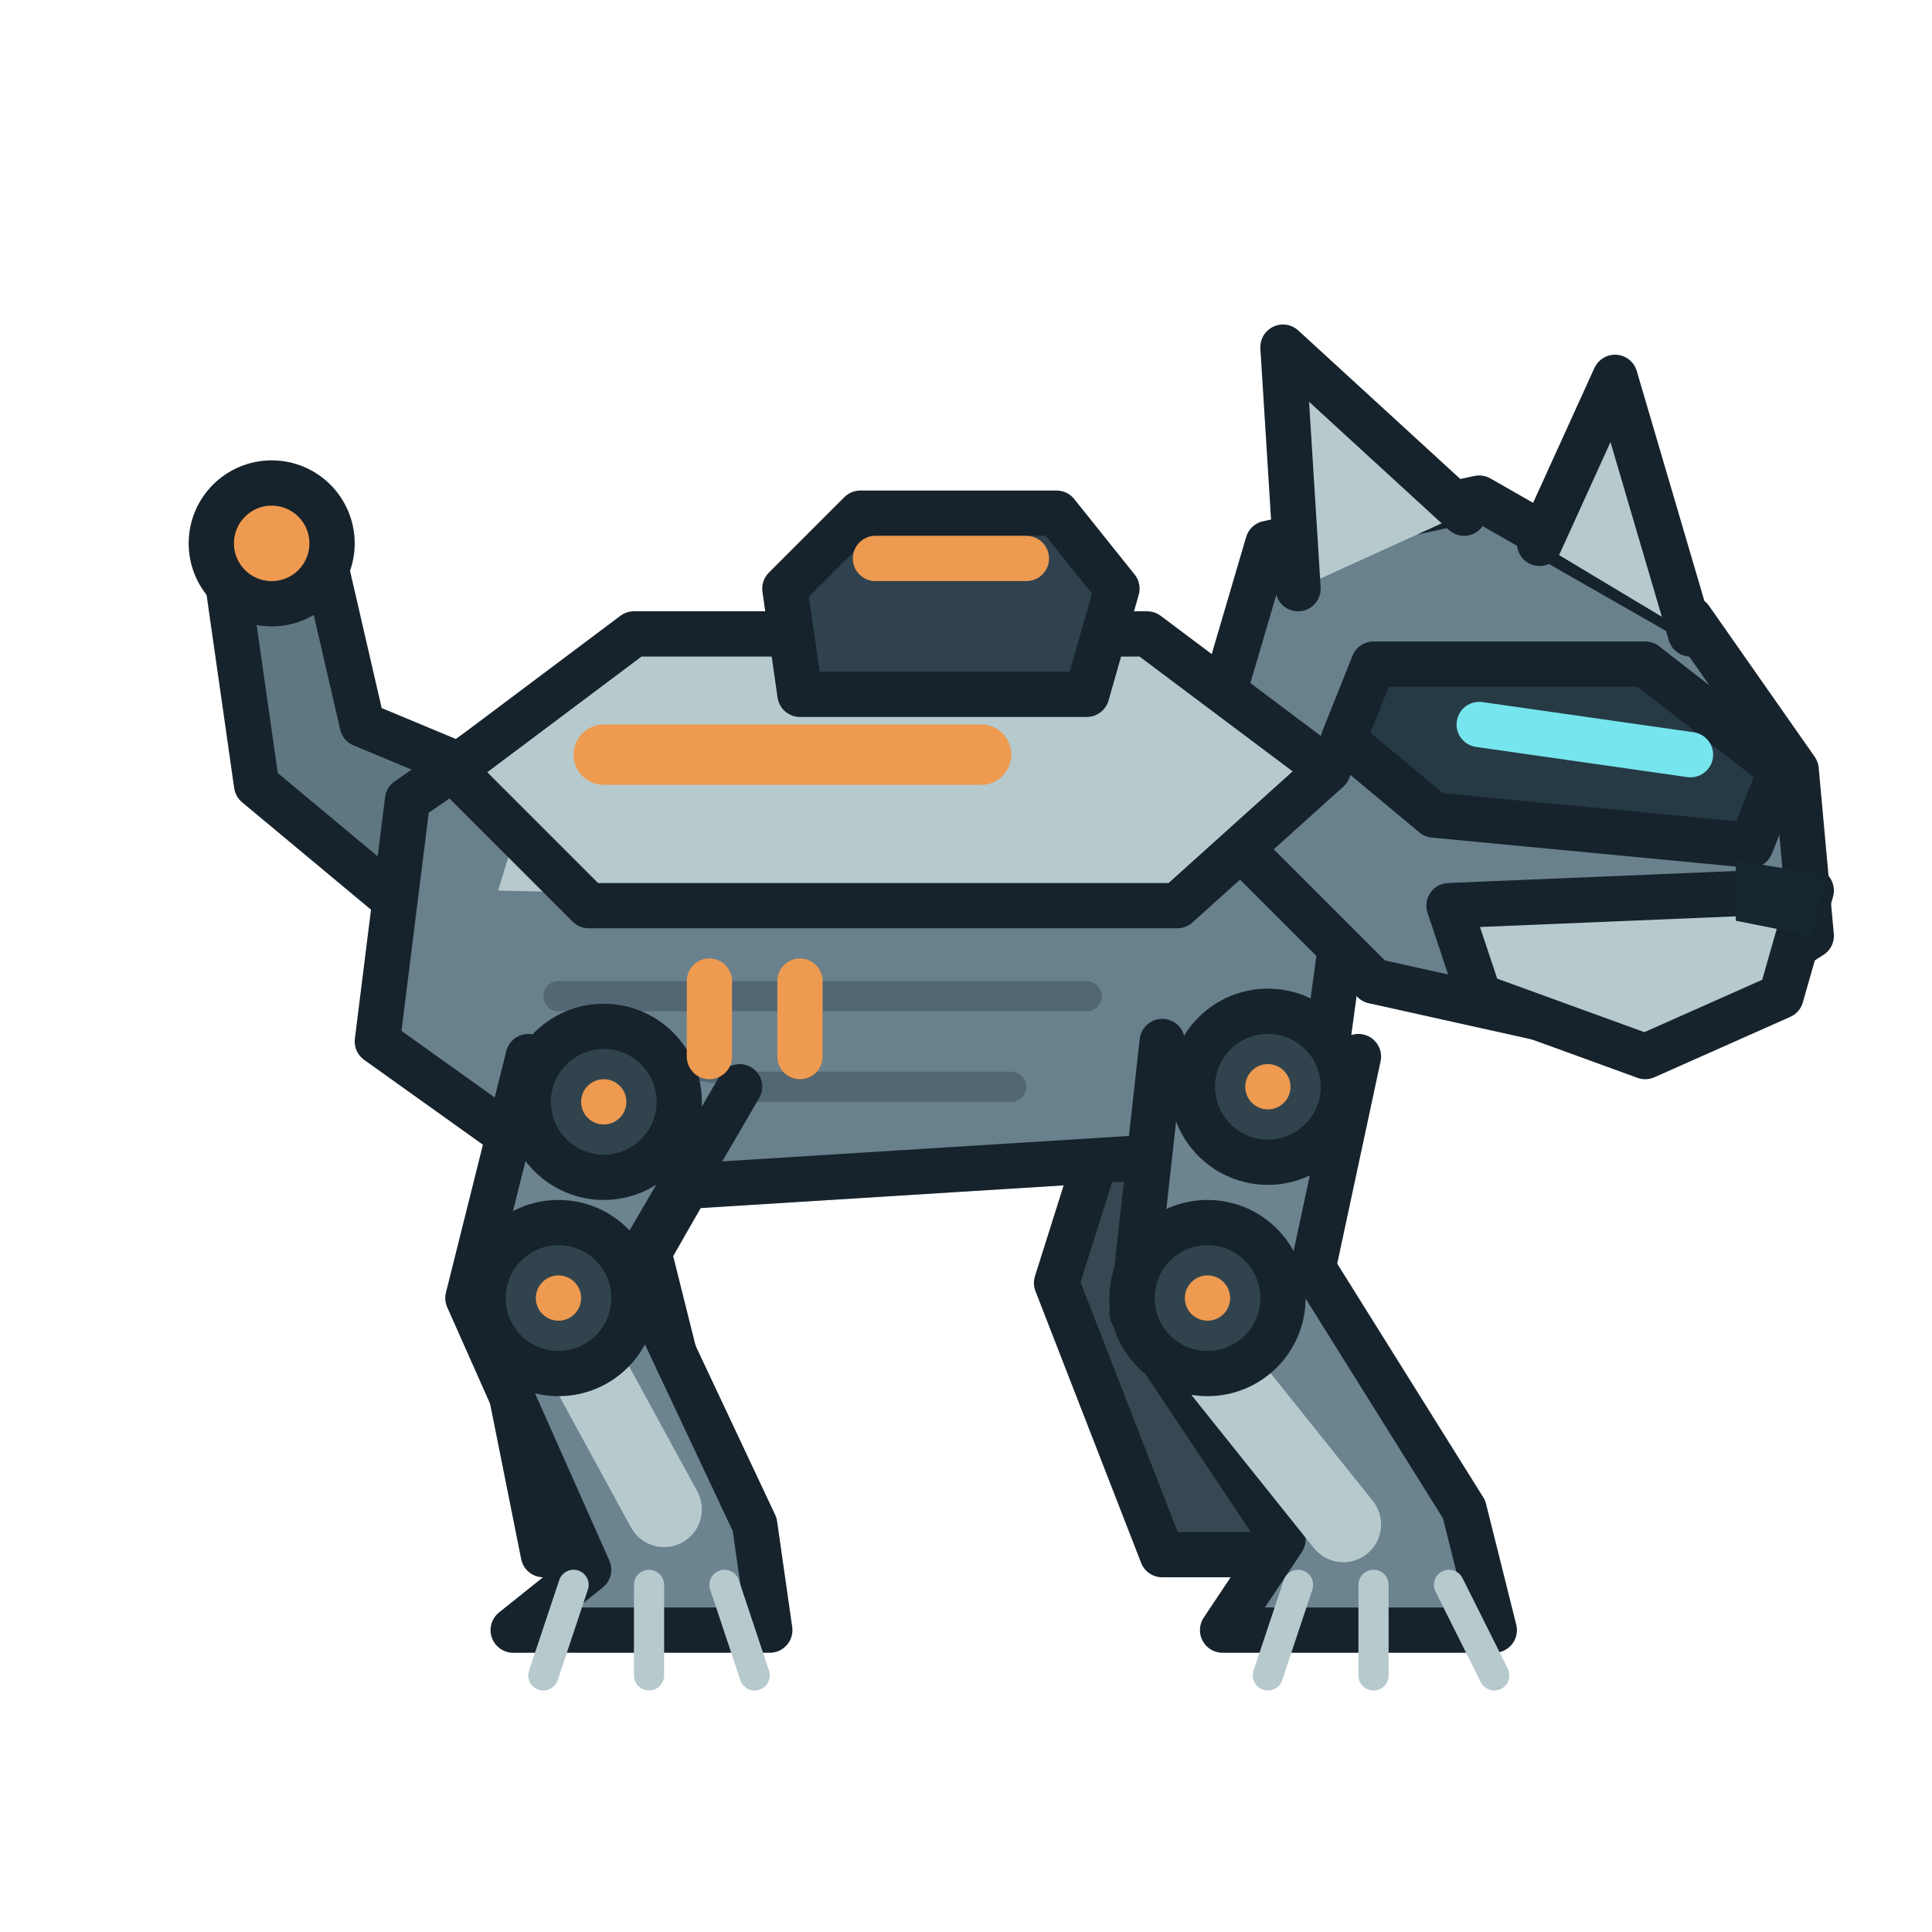
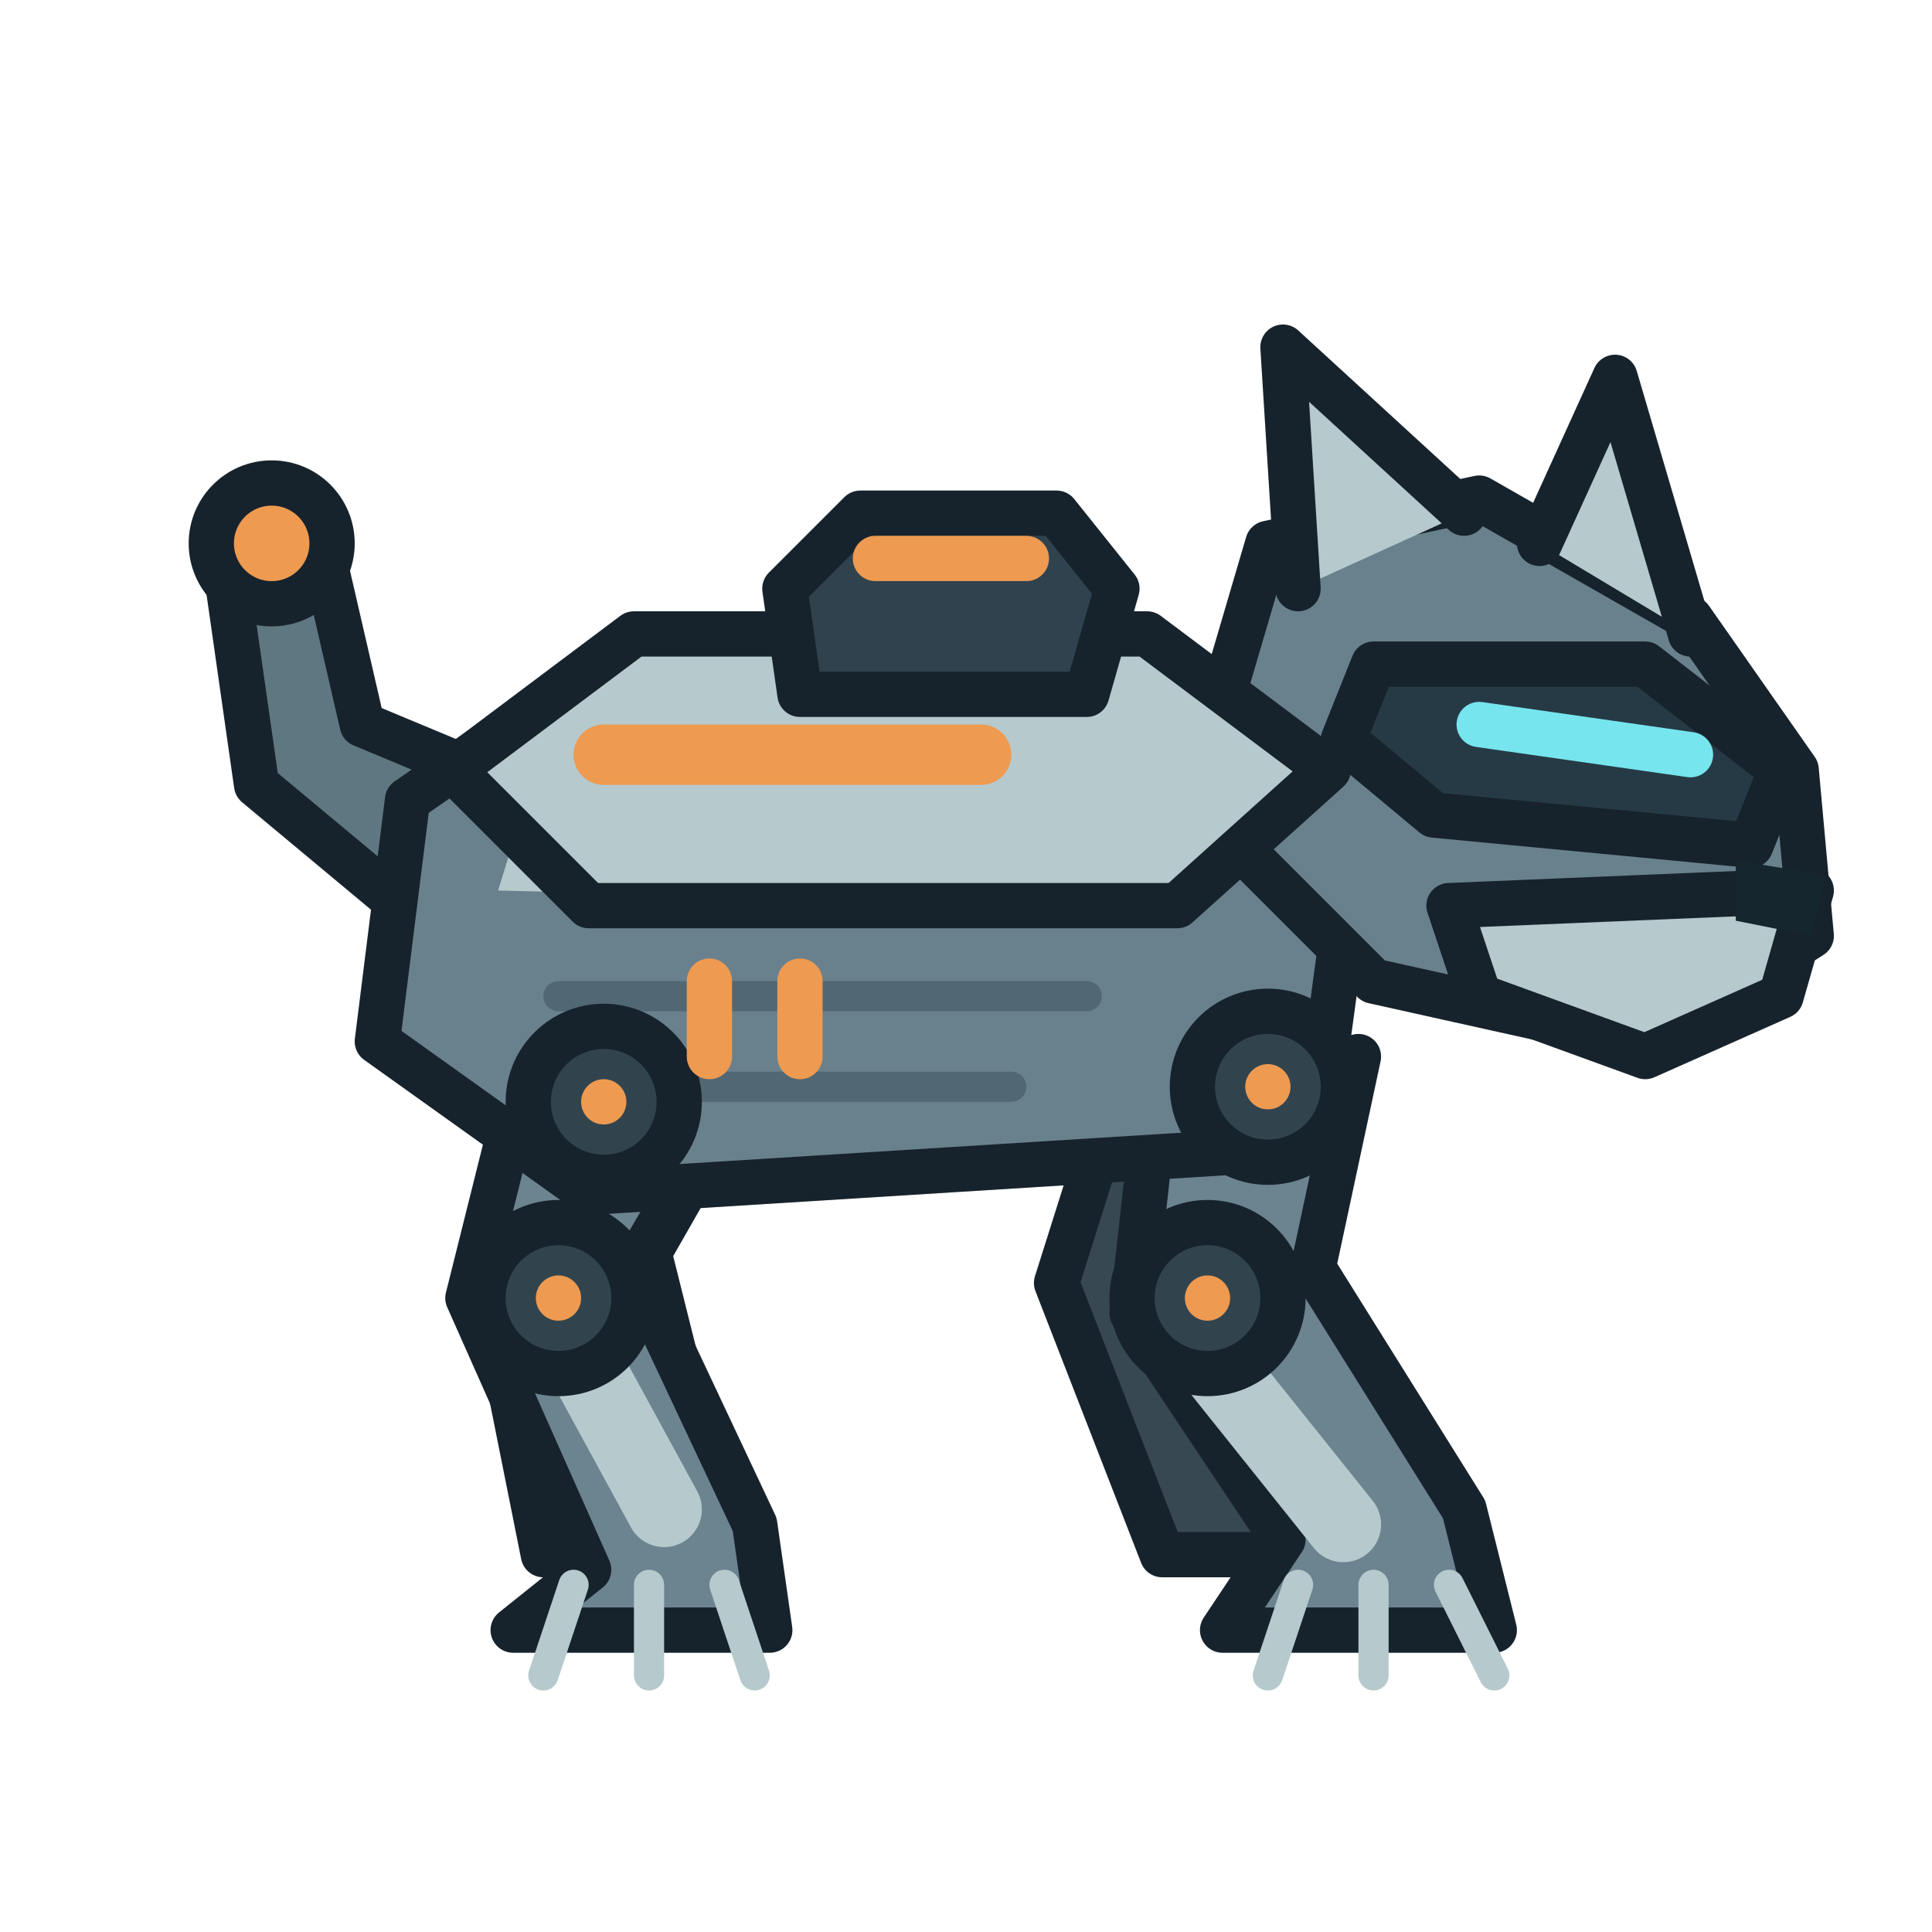
<svg xmlns="http://www.w3.org/2000/svg" width="128" height="128" viewBox="0 0 128 128">
  <g stroke="#17232c" stroke-width="3" stroke-linecap="round" stroke-linejoin="round">
-     <path d="M38 67 32 83 36 103 48 103 43 83 51 69 M76 66 70 85 77 103 89 103 82 83 88 68" fill="#384852" />
-     <path d="M29 62 17 52 15 38 21 35 24 48 36 53" fill="#5f7781" />
-     <circle cx="18" cy="36" r="4" fill="#ee9a50" />
-     <path d="M27 53 40 44 75 44 90 54 87 76 39 79 25 69Z" fill="#69818d" />
-     <path d="M37 46 72 46 83 53 74 60 33 59Z" fill="#b6c9cd" stroke="none" />
-     <path d="M37 66H72 M45 72H67" fill="none" stroke="#526774" stroke-width="2" />
-     <path d="M35 70 31 86 39 104 34 108 51 108 50 101 42 84 49 72 M77 69 75 87 85 102 81 108 99 108 97 100 87 84 90 70" fill="#6c8390" />
-     <path d="M38 89 44 100 M81 91 89 101" stroke="#b6c9cd" stroke-width="5" />
-     <circle cx="40" cy="73" r="5" fill="#31444e" />
-     <circle cx="40" cy="73" r="1.5" fill="#ee9a50" stroke="none" />
-     <circle cx="84" cy="72" r="5" fill="#31444e" />
-     <circle cx="84" cy="72" r="1.5" fill="#ee9a50" stroke="none" />
-     <circle cx="37" cy="86" r="5" fill="#31444e" />
-     <circle cx="37" cy="86" r="1.5" fill="#ee9a50" stroke="none" />
-     <circle cx="80" cy="86" r="5" fill="#31444e" />
-     <circle cx="80" cy="86" r="1.5" fill="#ee9a50" stroke="none" />
-     <path d="M79 53 84 36 98 33 112 41 119 51 120 62 109 69 91 65 85 59Z" fill="#69818d" />
-     <path d="M86 39 85 23 97 34 M102 36 107 25 112 42" fill="#b6c9cd" />
-     <path d="M91 44 109 44 118 51 116 56 95 54 89 49Z" fill="#263a46" />
-     <path d="m98 48 14 2" stroke="#76e5ed" stroke-width="3" />
-     <path d="M96 60 120 59 118 66 109 70 98 66Z" fill="#b6c9cd" />
-     <path d="M115 57 121 58 120 62 115 61Z" fill="#15262f" stroke="none" />
-     <path d="M30 51 42 42 76 42 88 51 78 60 39 60Z" fill="#b6c9cd" />
-     <path d="M40 50H65" stroke="#ee9a50" stroke-width="4" />
-     <path d="M38 105 36 111 M43 105 43 111 M48 105 50 111 M86 105 84 111 M91 105 91 111 M96 105 99 111" stroke="#b6c9cd" stroke-width="2" />
-     <path d="M52 39 57 34 70 34 74 39 72 46 53 46Z" fill="#2f424d" />
-     <path d="M58 37H68" stroke="#ee9a50" stroke-width="3" />
-     <path d="M47 65v5" stroke="#ee9a50" stroke-width="3" />
-     <path d="M53 65v5" stroke="#ee9a50" stroke-width="3" />
+     <g id="part-hindFar">
+       <path d="M38 67 32 83 36 103 48 103 43 83 51 69" fill="#384852" />
+     </g>
+     <g id="part-frontFar">
+       <path d="M76 66 70 85 77 103 89 103 82 83 88 68" fill="#384852" />
+     </g>
+     <g id="part-hindNear">
+       <path d="M35 70 31 86 39 104 34 108 51 108 50 101 42 84 49 72" fill="#6c8390" />
+       <path d="M38 89 44 100" stroke="#b6c9cd" stroke-width="5" />
+       <circle cx="37" cy="86" r="5" fill="#31444e" />
+       <circle cx="37" cy="86" r="1.5" fill="#ee9a50" stroke="none" />
+       <path d="M38 105 36 111 M43 105 43 111 M48 105 50 111" stroke="#b6c9cd" stroke-width="2" />
+     </g>
+     <g id="part-frontNear">
+       <path d="M77 69 75 87 85 102 81 108 99 108 97 100 87 84 90 70" fill="#6c8390" />
+       <path d="M81 91 89 101" stroke="#b6c9cd" stroke-width="5" />
+       <circle cx="80" cy="86" r="5" fill="#31444e" />
+       <circle cx="80" cy="86" r="1.5" fill="#ee9a50" stroke="none" />
+       <path d="M86 105 84 111 M91 105 91 111 M96 105 99 111" stroke="#b6c9cd" stroke-width="2" />
+     </g>
+     <g id="part-body">
+       <path d="M29 62 17 52 15 38 21 35 24 48 36 53" fill="#5f7781" />
+       <circle cx="18" cy="36" r="4" fill="#ee9a50" />
+       <path d="M27 53 40 44 75 44 90 54 87 76 39 79 25 69Z" fill="#69818d" />
+       <path d="M37 46 72 46 83 53 74 60 33 59Z" fill="#b6c9cd" stroke="none" />
+       <path d="M37 66H72 M45 72H67" fill="none" stroke="#526774" stroke-width="2" />
+       <circle cx="40" cy="73" r="5" fill="#31444e" />
+       <circle cx="40" cy="73" r="1.5" fill="#ee9a50" stroke="none" />
+       <circle cx="84" cy="72" r="5" fill="#31444e" />
+       <circle cx="84" cy="72" r="1.5" fill="#ee9a50" stroke="none" />
+       <path d="M79 53 84 36 98 33 112 41 119 51 120 62 109 69 91 65 85 59Z" fill="#69818d" />
+       <path d="M86 39 85 23 97 34 M102 36 107 25 112 42" fill="#b6c9cd" />
+       <path d="M91 44 109 44 118 51 116 56 95 54 89 49Z" fill="#263a46" />
+       <path d="m98 48 14 2" stroke="#76e5ed" stroke-width="3" />
+       <path d="M96 60 120 59 118 66 109 70 98 66Z" fill="#b6c9cd" />
+       <path d="M115 57 121 58 120 62 115 61Z" fill="#15262f" stroke="none" />
+       <path d="M30 51 42 42 76 42 88 51 78 60 39 60Z" fill="#b6c9cd" />
+       <path d="M40 50H65" stroke="#ee9a50" stroke-width="4" />
+       <path d="M52 39 57 34 70 34 74 39 72 46 53 46Z" fill="#2f424d" />
+       <path d="M58 37H68" stroke="#ee9a50" stroke-width="3" />
+       <path d="M47 65v5" stroke="#ee9a50" stroke-width="3" />
+       <path d="M53 65v5" stroke="#ee9a50" stroke-width="3" />
+     </g>
  </g>
</svg>
